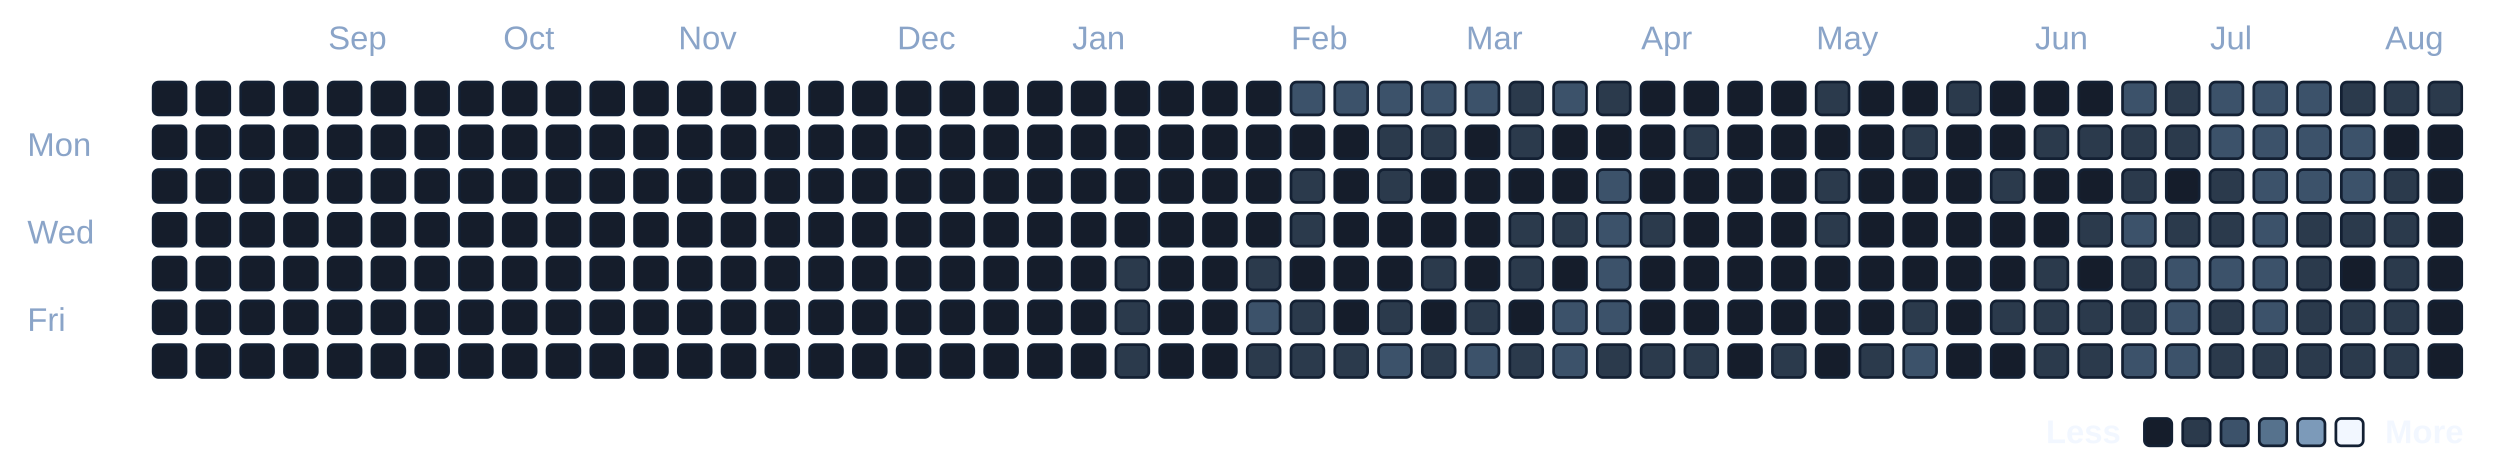
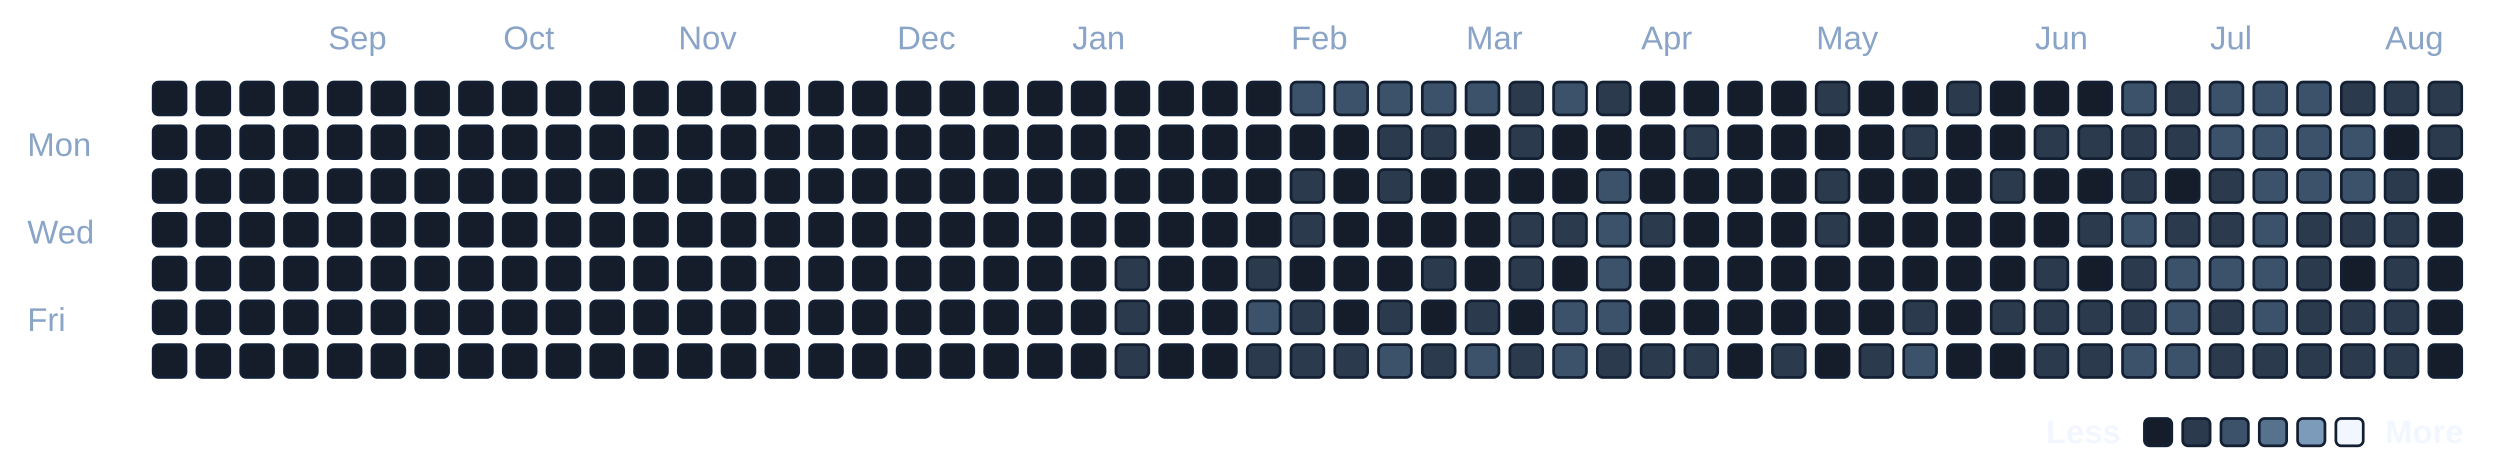
<svg xmlns="http://www.w3.org/2000/svg" baseProfile="tiny" height="174" version="1.2" width="914">
  <defs />
  <text fill="#8AA4C8" font-family="Segoe UI, Arial, sans-serif" font-size="12px" x="120" y="18">Sep</text>
  <text fill="#8AA4C8" font-family="Segoe UI, Arial, sans-serif" font-size="12px" x="184" y="18">Oct</text>
  <text fill="#8AA4C8" font-family="Segoe UI, Arial, sans-serif" font-size="12px" x="248" y="18">Nov</text>
  <text fill="#8AA4C8" font-family="Segoe UI, Arial, sans-serif" font-size="12px" x="328" y="18">Dec</text>
  <text fill="#8AA4C8" font-family="Segoe UI, Arial, sans-serif" font-size="12px" x="392" y="18">Jan</text>
  <text fill="#8AA4C8" font-family="Segoe UI, Arial, sans-serif" font-size="12px" x="472" y="18">Feb</text>
  <text fill="#8AA4C8" font-family="Segoe UI, Arial, sans-serif" font-size="12px" x="536" y="18">Mar</text>
  <text fill="#8AA4C8" font-family="Segoe UI, Arial, sans-serif" font-size="12px" x="600" y="18">Apr</text>
  <text fill="#8AA4C8" font-family="Segoe UI, Arial, sans-serif" font-size="12px" x="664" y="18">May</text>
  <text fill="#8AA4C8" font-family="Segoe UI, Arial, sans-serif" font-size="12px" x="744" y="18">Jun</text>
  <text fill="#8AA4C8" font-family="Segoe UI, Arial, sans-serif" font-size="12px" x="808" y="18">Jul</text>
  <text fill="#8AA4C8" font-family="Segoe UI, Arial, sans-serif" font-size="12px" x="872" y="18">Aug</text>
  <text fill="#8AA4C8" font-family="Segoe UI, Arial, sans-serif" font-size="12px" x="10" y="57">Mon</text>
  <text fill="#8AA4C8" font-family="Segoe UI, Arial, sans-serif" font-size="12px" x="10" y="89">Wed</text>
  <text fill="#8AA4C8" font-family="Segoe UI, Arial, sans-serif" font-size="12px" x="10" y="121">Fri</text>
  <rect fill="#151D2B" height="12" rx="2" ry="2" stroke="#132033" stroke-width="1" width="12" x="56" y="30" />
  <rect fill="#151D2B" height="12" rx="2" ry="2" stroke="#132033" stroke-width="1" width="12" x="56" y="46" />
  <rect fill="#151D2B" height="12" rx="2" ry="2" stroke="#132033" stroke-width="1" width="12" x="56" y="62" />
  <rect fill="#151D2B" height="12" rx="2" ry="2" stroke="#132033" stroke-width="1" width="12" x="56" y="78" />
  <rect fill="#151D2B" height="12" rx="2" ry="2" stroke="#132033" stroke-width="1" width="12" x="56" y="94" />
  <rect fill="#151D2B" height="12" rx="2" ry="2" stroke="#132033" stroke-width="1" width="12" x="56" y="110" />
  <rect fill="#151D2B" height="12" rx="2" ry="2" stroke="#132033" stroke-width="1" width="12" x="56" y="126" />
  <rect fill="#151D2B" height="12" rx="2" ry="2" stroke="#132033" stroke-width="1" width="12" x="72" y="30" />
  <rect fill="#151D2B" height="12" rx="2" ry="2" stroke="#132033" stroke-width="1" width="12" x="72" y="46" />
  <rect fill="#151D2B" height="12" rx="2" ry="2" stroke="#132033" stroke-width="1" width="12" x="72" y="62" />
  <rect fill="#151D2B" height="12" rx="2" ry="2" stroke="#132033" stroke-width="1" width="12" x="72" y="78" />
  <rect fill="#151D2B" height="12" rx="2" ry="2" stroke="#132033" stroke-width="1" width="12" x="72" y="94" />
  <rect fill="#151D2B" height="12" rx="2" ry="2" stroke="#132033" stroke-width="1" width="12" x="72" y="110" />
  <rect fill="#151D2B" height="12" rx="2" ry="2" stroke="#132033" stroke-width="1" width="12" x="72" y="126" />
  <rect fill="#151D2B" height="12" rx="2" ry="2" stroke="#132033" stroke-width="1" width="12" x="88" y="30" />
  <rect fill="#151D2B" height="12" rx="2" ry="2" stroke="#132033" stroke-width="1" width="12" x="88" y="46" />
  <rect fill="#151D2B" height="12" rx="2" ry="2" stroke="#132033" stroke-width="1" width="12" x="88" y="62" />
  <rect fill="#151D2B" height="12" rx="2" ry="2" stroke="#132033" stroke-width="1" width="12" x="88" y="78" />
  <rect fill="#151D2B" height="12" rx="2" ry="2" stroke="#132033" stroke-width="1" width="12" x="88" y="94" />
  <rect fill="#151D2B" height="12" rx="2" ry="2" stroke="#132033" stroke-width="1" width="12" x="88" y="110" />
  <rect fill="#151D2B" height="12" rx="2" ry="2" stroke="#132033" stroke-width="1" width="12" x="88" y="126" />
  <rect fill="#151D2B" height="12" rx="2" ry="2" stroke="#132033" stroke-width="1" width="12" x="104" y="30" />
  <rect fill="#151D2B" height="12" rx="2" ry="2" stroke="#132033" stroke-width="1" width="12" x="104" y="46" />
  <rect fill="#151D2B" height="12" rx="2" ry="2" stroke="#132033" stroke-width="1" width="12" x="104" y="62" />
  <rect fill="#151D2B" height="12" rx="2" ry="2" stroke="#132033" stroke-width="1" width="12" x="104" y="78" />
  <rect fill="#151D2B" height="12" rx="2" ry="2" stroke="#132033" stroke-width="1" width="12" x="104" y="94" />
  <rect fill="#151D2B" height="12" rx="2" ry="2" stroke="#132033" stroke-width="1" width="12" x="104" y="110" />
  <rect fill="#151D2B" height="12" rx="2" ry="2" stroke="#132033" stroke-width="1" width="12" x="104" y="126" />
  <rect fill="#151D2B" height="12" rx="2" ry="2" stroke="#132033" stroke-width="1" width="12" x="120" y="30" />
  <rect fill="#151D2B" height="12" rx="2" ry="2" stroke="#132033" stroke-width="1" width="12" x="120" y="46" />
  <rect fill="#151D2B" height="12" rx="2" ry="2" stroke="#132033" stroke-width="1" width="12" x="120" y="62" />
  <rect fill="#151D2B" height="12" rx="2" ry="2" stroke="#132033" stroke-width="1" width="12" x="120" y="78" />
  <rect fill="#151D2B" height="12" rx="2" ry="2" stroke="#132033" stroke-width="1" width="12" x="120" y="94" />
  <rect fill="#151D2B" height="12" rx="2" ry="2" stroke="#132033" stroke-width="1" width="12" x="120" y="110" />
  <rect fill="#151D2B" height="12" rx="2" ry="2" stroke="#132033" stroke-width="1" width="12" x="120" y="126" />
  <rect fill="#151D2B" height="12" rx="2" ry="2" stroke="#132033" stroke-width="1" width="12" x="136" y="30" />
  <rect fill="#151D2B" height="12" rx="2" ry="2" stroke="#132033" stroke-width="1" width="12" x="136" y="46" />
  <rect fill="#151D2B" height="12" rx="2" ry="2" stroke="#132033" stroke-width="1" width="12" x="136" y="62" />
  <rect fill="#151D2B" height="12" rx="2" ry="2" stroke="#132033" stroke-width="1" width="12" x="136" y="78" />
  <rect fill="#151D2B" height="12" rx="2" ry="2" stroke="#132033" stroke-width="1" width="12" x="136" y="94" />
  <rect fill="#151D2B" height="12" rx="2" ry="2" stroke="#132033" stroke-width="1" width="12" x="136" y="110" />
  <rect fill="#151D2B" height="12" rx="2" ry="2" stroke="#132033" stroke-width="1" width="12" x="136" y="126" />
  <rect fill="#151D2B" height="12" rx="2" ry="2" stroke="#132033" stroke-width="1" width="12" x="152" y="30" />
  <rect fill="#151D2B" height="12" rx="2" ry="2" stroke="#132033" stroke-width="1" width="12" x="152" y="46" />
  <rect fill="#151D2B" height="12" rx="2" ry="2" stroke="#132033" stroke-width="1" width="12" x="152" y="62" />
  <rect fill="#151D2B" height="12" rx="2" ry="2" stroke="#132033" stroke-width="1" width="12" x="152" y="78" />
  <rect fill="#151D2B" height="12" rx="2" ry="2" stroke="#132033" stroke-width="1" width="12" x="152" y="94" />
  <rect fill="#151D2B" height="12" rx="2" ry="2" stroke="#132033" stroke-width="1" width="12" x="152" y="110" />
  <rect fill="#151D2B" height="12" rx="2" ry="2" stroke="#132033" stroke-width="1" width="12" x="152" y="126" />
  <rect fill="#151D2B" height="12" rx="2" ry="2" stroke="#132033" stroke-width="1" width="12" x="168" y="30" />
  <rect fill="#151D2B" height="12" rx="2" ry="2" stroke="#132033" stroke-width="1" width="12" x="168" y="46" />
  <rect fill="#151D2B" height="12" rx="2" ry="2" stroke="#132033" stroke-width="1" width="12" x="168" y="62" />
  <rect fill="#151D2B" height="12" rx="2" ry="2" stroke="#132033" stroke-width="1" width="12" x="168" y="78" />
  <rect fill="#151D2B" height="12" rx="2" ry="2" stroke="#132033" stroke-width="1" width="12" x="168" y="94" />
  <rect fill="#151D2B" height="12" rx="2" ry="2" stroke="#132033" stroke-width="1" width="12" x="168" y="110" />
  <rect fill="#151D2B" height="12" rx="2" ry="2" stroke="#132033" stroke-width="1" width="12" x="168" y="126" />
  <rect fill="#151D2B" height="12" rx="2" ry="2" stroke="#132033" stroke-width="1" width="12" x="184" y="30" />
  <rect fill="#151D2B" height="12" rx="2" ry="2" stroke="#132033" stroke-width="1" width="12" x="184" y="46" />
  <rect fill="#151D2B" height="12" rx="2" ry="2" stroke="#132033" stroke-width="1" width="12" x="184" y="62" />
  <rect fill="#151D2B" height="12" rx="2" ry="2" stroke="#132033" stroke-width="1" width="12" x="184" y="78" />
  <rect fill="#151D2B" height="12" rx="2" ry="2" stroke="#132033" stroke-width="1" width="12" x="184" y="94" />
  <rect fill="#151D2B" height="12" rx="2" ry="2" stroke="#132033" stroke-width="1" width="12" x="184" y="110" />
  <rect fill="#151D2B" height="12" rx="2" ry="2" stroke="#132033" stroke-width="1" width="12" x="184" y="126" />
  <rect fill="#151D2B" height="12" rx="2" ry="2" stroke="#132033" stroke-width="1" width="12" x="200" y="30" />
  <rect fill="#151D2B" height="12" rx="2" ry="2" stroke="#132033" stroke-width="1" width="12" x="200" y="46" />
  <rect fill="#151D2B" height="12" rx="2" ry="2" stroke="#132033" stroke-width="1" width="12" x="200" y="62" />
  <rect fill="#151D2B" height="12" rx="2" ry="2" stroke="#132033" stroke-width="1" width="12" x="200" y="78" />
  <rect fill="#151D2B" height="12" rx="2" ry="2" stroke="#132033" stroke-width="1" width="12" x="200" y="94" />
  <rect fill="#151D2B" height="12" rx="2" ry="2" stroke="#132033" stroke-width="1" width="12" x="200" y="110" />
  <rect fill="#151D2B" height="12" rx="2" ry="2" stroke="#132033" stroke-width="1" width="12" x="200" y="126" />
  <rect fill="#151D2B" height="12" rx="2" ry="2" stroke="#132033" stroke-width="1" width="12" x="216" y="30" />
  <rect fill="#151D2B" height="12" rx="2" ry="2" stroke="#132033" stroke-width="1" width="12" x="216" y="46" />
  <rect fill="#151D2B" height="12" rx="2" ry="2" stroke="#132033" stroke-width="1" width="12" x="216" y="62" />
  <rect fill="#151D2B" height="12" rx="2" ry="2" stroke="#132033" stroke-width="1" width="12" x="216" y="78" />
  <rect fill="#151D2B" height="12" rx="2" ry="2" stroke="#132033" stroke-width="1" width="12" x="216" y="94" />
  <rect fill="#151D2B" height="12" rx="2" ry="2" stroke="#132033" stroke-width="1" width="12" x="216" y="110" />
  <rect fill="#151D2B" height="12" rx="2" ry="2" stroke="#132033" stroke-width="1" width="12" x="216" y="126" />
  <rect fill="#151D2B" height="12" rx="2" ry="2" stroke="#132033" stroke-width="1" width="12" x="232" y="30" />
  <rect fill="#151D2B" height="12" rx="2" ry="2" stroke="#132033" stroke-width="1" width="12" x="232" y="46" />
  <rect fill="#151D2B" height="12" rx="2" ry="2" stroke="#132033" stroke-width="1" width="12" x="232" y="62" />
  <rect fill="#151D2B" height="12" rx="2" ry="2" stroke="#132033" stroke-width="1" width="12" x="232" y="78" />
  <rect fill="#151D2B" height="12" rx="2" ry="2" stroke="#132033" stroke-width="1" width="12" x="232" y="94" />
  <rect fill="#151D2B" height="12" rx="2" ry="2" stroke="#132033" stroke-width="1" width="12" x="232" y="110" />
  <rect fill="#151D2B" height="12" rx="2" ry="2" stroke="#132033" stroke-width="1" width="12" x="232" y="126" />
  <rect fill="#151D2B" height="12" rx="2" ry="2" stroke="#132033" stroke-width="1" width="12" x="248" y="30" />
  <rect fill="#151D2B" height="12" rx="2" ry="2" stroke="#132033" stroke-width="1" width="12" x="248" y="46" />
  <rect fill="#151D2B" height="12" rx="2" ry="2" stroke="#132033" stroke-width="1" width="12" x="248" y="62" />
  <rect fill="#151D2B" height="12" rx="2" ry="2" stroke="#132033" stroke-width="1" width="12" x="248" y="78" />
  <rect fill="#151D2B" height="12" rx="2" ry="2" stroke="#132033" stroke-width="1" width="12" x="248" y="94" />
  <rect fill="#151D2B" height="12" rx="2" ry="2" stroke="#132033" stroke-width="1" width="12" x="248" y="110" />
  <rect fill="#151D2B" height="12" rx="2" ry="2" stroke="#132033" stroke-width="1" width="12" x="248" y="126" />
  <rect fill="#151D2B" height="12" rx="2" ry="2" stroke="#132033" stroke-width="1" width="12" x="264" y="30" />
  <rect fill="#151D2B" height="12" rx="2" ry="2" stroke="#132033" stroke-width="1" width="12" x="264" y="46" />
  <rect fill="#151D2B" height="12" rx="2" ry="2" stroke="#132033" stroke-width="1" width="12" x="264" y="62" />
  <rect fill="#151D2B" height="12" rx="2" ry="2" stroke="#132033" stroke-width="1" width="12" x="264" y="78" />
  <rect fill="#151D2B" height="12" rx="2" ry="2" stroke="#132033" stroke-width="1" width="12" x="264" y="94" />
  <rect fill="#151D2B" height="12" rx="2" ry="2" stroke="#132033" stroke-width="1" width="12" x="264" y="110" />
  <rect fill="#151D2B" height="12" rx="2" ry="2" stroke="#132033" stroke-width="1" width="12" x="264" y="126" />
  <rect fill="#151D2B" height="12" rx="2" ry="2" stroke="#132033" stroke-width="1" width="12" x="280" y="30" />
  <rect fill="#151D2B" height="12" rx="2" ry="2" stroke="#132033" stroke-width="1" width="12" x="280" y="46" />
  <rect fill="#151D2B" height="12" rx="2" ry="2" stroke="#132033" stroke-width="1" width="12" x="280" y="62" />
  <rect fill="#151D2B" height="12" rx="2" ry="2" stroke="#132033" stroke-width="1" width="12" x="280" y="78" />
  <rect fill="#151D2B" height="12" rx="2" ry="2" stroke="#132033" stroke-width="1" width="12" x="280" y="94" />
  <rect fill="#151D2B" height="12" rx="2" ry="2" stroke="#132033" stroke-width="1" width="12" x="280" y="110" />
  <rect fill="#151D2B" height="12" rx="2" ry="2" stroke="#132033" stroke-width="1" width="12" x="280" y="126" />
  <rect fill="#151D2B" height="12" rx="2" ry="2" stroke="#132033" stroke-width="1" width="12" x="296" y="30" />
  <rect fill="#151D2B" height="12" rx="2" ry="2" stroke="#132033" stroke-width="1" width="12" x="296" y="46" />
  <rect fill="#151D2B" height="12" rx="2" ry="2" stroke="#132033" stroke-width="1" width="12" x="296" y="62" />
  <rect fill="#151D2B" height="12" rx="2" ry="2" stroke="#132033" stroke-width="1" width="12" x="296" y="78" />
  <rect fill="#151D2B" height="12" rx="2" ry="2" stroke="#132033" stroke-width="1" width="12" x="296" y="94" />
  <rect fill="#151D2B" height="12" rx="2" ry="2" stroke="#132033" stroke-width="1" width="12" x="296" y="110" />
  <rect fill="#151D2B" height="12" rx="2" ry="2" stroke="#132033" stroke-width="1" width="12" x="296" y="126" />
  <rect fill="#151D2B" height="12" rx="2" ry="2" stroke="#132033" stroke-width="1" width="12" x="312" y="30" />
  <rect fill="#151D2B" height="12" rx="2" ry="2" stroke="#132033" stroke-width="1" width="12" x="312" y="46" />
  <rect fill="#151D2B" height="12" rx="2" ry="2" stroke="#132033" stroke-width="1" width="12" x="312" y="62" />
  <rect fill="#151D2B" height="12" rx="2" ry="2" stroke="#132033" stroke-width="1" width="12" x="312" y="78" />
  <rect fill="#151D2B" height="12" rx="2" ry="2" stroke="#132033" stroke-width="1" width="12" x="312" y="94" />
  <rect fill="#151D2B" height="12" rx="2" ry="2" stroke="#132033" stroke-width="1" width="12" x="312" y="110" />
  <rect fill="#151D2B" height="12" rx="2" ry="2" stroke="#132033" stroke-width="1" width="12" x="312" y="126" />
  <rect fill="#151D2B" height="12" rx="2" ry="2" stroke="#132033" stroke-width="1" width="12" x="328" y="30" />
  <rect fill="#151D2B" height="12" rx="2" ry="2" stroke="#132033" stroke-width="1" width="12" x="328" y="46" />
  <rect fill="#151D2B" height="12" rx="2" ry="2" stroke="#132033" stroke-width="1" width="12" x="328" y="62" />
  <rect fill="#151D2B" height="12" rx="2" ry="2" stroke="#132033" stroke-width="1" width="12" x="328" y="78" />
  <rect fill="#151D2B" height="12" rx="2" ry="2" stroke="#132033" stroke-width="1" width="12" x="328" y="94" />
  <rect fill="#151D2B" height="12" rx="2" ry="2" stroke="#132033" stroke-width="1" width="12" x="328" y="110" />
  <rect fill="#151D2B" height="12" rx="2" ry="2" stroke="#132033" stroke-width="1" width="12" x="328" y="126" />
  <rect fill="#151D2B" height="12" rx="2" ry="2" stroke="#132033" stroke-width="1" width="12" x="344" y="30" />
  <rect fill="#151D2B" height="12" rx="2" ry="2" stroke="#132033" stroke-width="1" width="12" x="344" y="46" />
  <rect fill="#151D2B" height="12" rx="2" ry="2" stroke="#132033" stroke-width="1" width="12" x="344" y="62" />
  <rect fill="#151D2B" height="12" rx="2" ry="2" stroke="#132033" stroke-width="1" width="12" x="344" y="78" />
  <rect fill="#151D2B" height="12" rx="2" ry="2" stroke="#132033" stroke-width="1" width="12" x="344" y="94" />
  <rect fill="#151D2B" height="12" rx="2" ry="2" stroke="#132033" stroke-width="1" width="12" x="344" y="110" />
  <rect fill="#151D2B" height="12" rx="2" ry="2" stroke="#132033" stroke-width="1" width="12" x="344" y="126" />
  <rect fill="#151D2B" height="12" rx="2" ry="2" stroke="#132033" stroke-width="1" width="12" x="360" y="30" />
  <rect fill="#151D2B" height="12" rx="2" ry="2" stroke="#132033" stroke-width="1" width="12" x="360" y="46" />
  <rect fill="#151D2B" height="12" rx="2" ry="2" stroke="#132033" stroke-width="1" width="12" x="360" y="62" />
  <rect fill="#151D2B" height="12" rx="2" ry="2" stroke="#132033" stroke-width="1" width="12" x="360" y="78" />
  <rect fill="#151D2B" height="12" rx="2" ry="2" stroke="#132033" stroke-width="1" width="12" x="360" y="94" />
  <rect fill="#151D2B" height="12" rx="2" ry="2" stroke="#132033" stroke-width="1" width="12" x="360" y="110" />
  <rect fill="#151D2B" height="12" rx="2" ry="2" stroke="#132033" stroke-width="1" width="12" x="360" y="126" />
  <rect fill="#151D2B" height="12" rx="2" ry="2" stroke="#132033" stroke-width="1" width="12" x="376" y="30" />
  <rect fill="#151D2B" height="12" rx="2" ry="2" stroke="#132033" stroke-width="1" width="12" x="376" y="46" />
  <rect fill="#151D2B" height="12" rx="2" ry="2" stroke="#132033" stroke-width="1" width="12" x="376" y="62" />
  <rect fill="#151D2B" height="12" rx="2" ry="2" stroke="#132033" stroke-width="1" width="12" x="376" y="78" />
  <rect fill="#151D2B" height="12" rx="2" ry="2" stroke="#132033" stroke-width="1" width="12" x="376" y="94" />
  <rect fill="#151D2B" height="12" rx="2" ry="2" stroke="#132033" stroke-width="1" width="12" x="376" y="110" />
  <rect fill="#151D2B" height="12" rx="2" ry="2" stroke="#132033" stroke-width="1" width="12" x="376" y="126" />
  <rect fill="#151D2B" height="12" rx="2" ry="2" stroke="#132033" stroke-width="1" width="12" x="392" y="30" />
  <rect fill="#151D2B" height="12" rx="2" ry="2" stroke="#132033" stroke-width="1" width="12" x="392" y="46" />
  <rect fill="#151D2B" height="12" rx="2" ry="2" stroke="#132033" stroke-width="1" width="12" x="392" y="62" />
  <rect fill="#151D2B" height="12" rx="2" ry="2" stroke="#132033" stroke-width="1" width="12" x="392" y="78" />
  <rect fill="#151D2B" height="12" rx="2" ry="2" stroke="#132033" stroke-width="1" width="12" x="392" y="94" />
  <rect fill="#151D2B" height="12" rx="2" ry="2" stroke="#132033" stroke-width="1" width="12" x="392" y="110" />
  <rect fill="#151D2B" height="12" rx="2" ry="2" stroke="#132033" stroke-width="1" width="12" x="392" y="126" />
  <rect fill="#151D2B" height="12" rx="2" ry="2" stroke="#132033" stroke-width="1" width="12" x="408" y="30" />
  <rect fill="#151D2B" height="12" rx="2" ry="2" stroke="#132033" stroke-width="1" width="12" x="408" y="46" />
  <rect fill="#151D2B" height="12" rx="2" ry="2" stroke="#132033" stroke-width="1" width="12" x="408" y="62" />
  <rect fill="#151D2B" height="12" rx="2" ry="2" stroke="#132033" stroke-width="1" width="12" x="408" y="78" />
  <rect fill="#2B3A4C" height="12" rx="2" ry="2" stroke="#132033" stroke-width="1" width="12" x="408" y="94" />
  <rect fill="#2B3A4C" height="12" rx="2" ry="2" stroke="#132033" stroke-width="1" width="12" x="408" y="110" />
  <rect fill="#2B3A4C" height="12" rx="2" ry="2" stroke="#132033" stroke-width="1" width="12" x="408" y="126" />
  <rect fill="#151D2B" height="12" rx="2" ry="2" stroke="#132033" stroke-width="1" width="12" x="424" y="30" />
  <rect fill="#151D2B" height="12" rx="2" ry="2" stroke="#132033" stroke-width="1" width="12" x="424" y="46" />
  <rect fill="#151D2B" height="12" rx="2" ry="2" stroke="#132033" stroke-width="1" width="12" x="424" y="62" />
  <rect fill="#151D2B" height="12" rx="2" ry="2" stroke="#132033" stroke-width="1" width="12" x="424" y="78" />
  <rect fill="#151D2B" height="12" rx="2" ry="2" stroke="#132033" stroke-width="1" width="12" x="424" y="94" />
  <rect fill="#151D2B" height="12" rx="2" ry="2" stroke="#132033" stroke-width="1" width="12" x="424" y="110" />
  <rect fill="#151D2B" height="12" rx="2" ry="2" stroke="#132033" stroke-width="1" width="12" x="424" y="126" />
  <rect fill="#151D2B" height="12" rx="2" ry="2" stroke="#132033" stroke-width="1" width="12" x="440" y="30" />
  <rect fill="#151D2B" height="12" rx="2" ry="2" stroke="#132033" stroke-width="1" width="12" x="440" y="46" />
  <rect fill="#151D2B" height="12" rx="2" ry="2" stroke="#132033" stroke-width="1" width="12" x="440" y="62" />
  <rect fill="#151D2B" height="12" rx="2" ry="2" stroke="#132033" stroke-width="1" width="12" x="440" y="78" />
  <rect fill="#151D2B" height="12" rx="2" ry="2" stroke="#132033" stroke-width="1" width="12" x="440" y="94" />
  <rect fill="#151D2B" height="12" rx="2" ry="2" stroke="#132033" stroke-width="1" width="12" x="440" y="110" />
  <rect fill="#151D2B" height="12" rx="2" ry="2" stroke="#132033" stroke-width="1" width="12" x="440" y="126" />
  <rect fill="#151D2B" height="12" rx="2" ry="2" stroke="#132033" stroke-width="1" width="12" x="456" y="30" />
  <rect fill="#151D2B" height="12" rx="2" ry="2" stroke="#132033" stroke-width="1" width="12" x="456" y="46" />
  <rect fill="#151D2B" height="12" rx="2" ry="2" stroke="#132033" stroke-width="1" width="12" x="456" y="62" />
  <rect fill="#151D2B" height="12" rx="2" ry="2" stroke="#132033" stroke-width="1" width="12" x="456" y="78" />
  <rect fill="#2B3A4C" height="12" rx="2" ry="2" stroke="#132033" stroke-width="1" width="12" x="456" y="94" />
  <rect fill="#3C526A" height="12" rx="2" ry="2" stroke="#132033" stroke-width="1" width="12" x="456" y="110" />
  <rect fill="#2B3A4C" height="12" rx="2" ry="2" stroke="#132033" stroke-width="1" width="12" x="456" y="126" />
  <rect fill="#3C526A" height="12" rx="2" ry="2" stroke="#132033" stroke-width="1" width="12" x="472" y="30" />
  <rect fill="#151D2B" height="12" rx="2" ry="2" stroke="#132033" stroke-width="1" width="12" x="472" y="46" />
  <rect fill="#2B3A4C" height="12" rx="2" ry="2" stroke="#132033" stroke-width="1" width="12" x="472" y="62" />
  <rect fill="#2B3A4C" height="12" rx="2" ry="2" stroke="#132033" stroke-width="1" width="12" x="472" y="78" />
  <rect fill="#151D2B" height="12" rx="2" ry="2" stroke="#132033" stroke-width="1" width="12" x="472" y="94" />
  <rect fill="#2B3A4C" height="12" rx="2" ry="2" stroke="#132033" stroke-width="1" width="12" x="472" y="110" />
  <rect fill="#2B3A4C" height="12" rx="2" ry="2" stroke="#132033" stroke-width="1" width="12" x="472" y="126" />
  <rect fill="#3C526A" height="12" rx="2" ry="2" stroke="#132033" stroke-width="1" width="12" x="488" y="30" />
  <rect fill="#151D2B" height="12" rx="2" ry="2" stroke="#132033" stroke-width="1" width="12" x="488" y="46" />
  <rect fill="#151D2B" height="12" rx="2" ry="2" stroke="#132033" stroke-width="1" width="12" x="488" y="62" />
  <rect fill="#151D2B" height="12" rx="2" ry="2" stroke="#132033" stroke-width="1" width="12" x="488" y="78" />
  <rect fill="#151D2B" height="12" rx="2" ry="2" stroke="#132033" stroke-width="1" width="12" x="488" y="94" />
  <rect fill="#151D2B" height="12" rx="2" ry="2" stroke="#132033" stroke-width="1" width="12" x="488" y="110" />
  <rect fill="#2B3A4C" height="12" rx="2" ry="2" stroke="#132033" stroke-width="1" width="12" x="488" y="126" />
  <rect fill="#3C526A" height="12" rx="2" ry="2" stroke="#132033" stroke-width="1" width="12" x="504" y="30" />
  <rect fill="#2B3A4C" height="12" rx="2" ry="2" stroke="#132033" stroke-width="1" width="12" x="504" y="46" />
  <rect fill="#2B3A4C" height="12" rx="2" ry="2" stroke="#132033" stroke-width="1" width="12" x="504" y="62" />
  <rect fill="#151D2B" height="12" rx="2" ry="2" stroke="#132033" stroke-width="1" width="12" x="504" y="78" />
  <rect fill="#151D2B" height="12" rx="2" ry="2" stroke="#132033" stroke-width="1" width="12" x="504" y="94" />
  <rect fill="#2B3A4C" height="12" rx="2" ry="2" stroke="#132033" stroke-width="1" width="12" x="504" y="110" />
  <rect fill="#3C526A" height="12" rx="2" ry="2" stroke="#132033" stroke-width="1" width="12" x="504" y="126" />
  <rect fill="#3C526A" height="12" rx="2" ry="2" stroke="#132033" stroke-width="1" width="12" x="520" y="30" />
  <rect fill="#2B3A4C" height="12" rx="2" ry="2" stroke="#132033" stroke-width="1" width="12" x="520" y="46" />
  <rect fill="#151D2B" height="12" rx="2" ry="2" stroke="#132033" stroke-width="1" width="12" x="520" y="62" />
  <rect fill="#151D2B" height="12" rx="2" ry="2" stroke="#132033" stroke-width="1" width="12" x="520" y="78" />
  <rect fill="#2B3A4C" height="12" rx="2" ry="2" stroke="#132033" stroke-width="1" width="12" x="520" y="94" />
  <rect fill="#151D2B" height="12" rx="2" ry="2" stroke="#132033" stroke-width="1" width="12" x="520" y="110" />
  <rect fill="#2B3A4C" height="12" rx="2" ry="2" stroke="#132033" stroke-width="1" width="12" x="520" y="126" />
  <rect fill="#3C526A" height="12" rx="2" ry="2" stroke="#132033" stroke-width="1" width="12" x="536" y="30" />
  <rect fill="#151D2B" height="12" rx="2" ry="2" stroke="#132033" stroke-width="1" width="12" x="536" y="46" />
  <rect fill="#151D2B" height="12" rx="2" ry="2" stroke="#132033" stroke-width="1" width="12" x="536" y="62" />
  <rect fill="#151D2B" height="12" rx="2" ry="2" stroke="#132033" stroke-width="1" width="12" x="536" y="78" />
  <rect fill="#151D2B" height="12" rx="2" ry="2" stroke="#132033" stroke-width="1" width="12" x="536" y="94" />
  <rect fill="#2B3A4C" height="12" rx="2" ry="2" stroke="#132033" stroke-width="1" width="12" x="536" y="110" />
  <rect fill="#3C526A" height="12" rx="2" ry="2" stroke="#132033" stroke-width="1" width="12" x="536" y="126" />
  <rect fill="#2B3A4C" height="12" rx="2" ry="2" stroke="#132033" stroke-width="1" width="12" x="552" y="30" />
  <rect fill="#2B3A4C" height="12" rx="2" ry="2" stroke="#132033" stroke-width="1" width="12" x="552" y="46" />
  <rect fill="#151D2B" height="12" rx="2" ry="2" stroke="#132033" stroke-width="1" width="12" x="552" y="62" />
  <rect fill="#2B3A4C" height="12" rx="2" ry="2" stroke="#132033" stroke-width="1" width="12" x="552" y="78" />
  <rect fill="#2B3A4C" height="12" rx="2" ry="2" stroke="#132033" stroke-width="1" width="12" x="552" y="94" />
  <rect fill="#151D2B" height="12" rx="2" ry="2" stroke="#132033" stroke-width="1" width="12" x="552" y="110" />
  <rect fill="#2B3A4C" height="12" rx="2" ry="2" stroke="#132033" stroke-width="1" width="12" x="552" y="126" />
  <rect fill="#3C526A" height="12" rx="2" ry="2" stroke="#132033" stroke-width="1" width="12" x="568" y="30" />
  <rect fill="#151D2B" height="12" rx="2" ry="2" stroke="#132033" stroke-width="1" width="12" x="568" y="46" />
  <rect fill="#151D2B" height="12" rx="2" ry="2" stroke="#132033" stroke-width="1" width="12" x="568" y="62" />
  <rect fill="#2B3A4C" height="12" rx="2" ry="2" stroke="#132033" stroke-width="1" width="12" x="568" y="78" />
  <rect fill="#151D2B" height="12" rx="2" ry="2" stroke="#132033" stroke-width="1" width="12" x="568" y="94" />
  <rect fill="#3C526A" height="12" rx="2" ry="2" stroke="#132033" stroke-width="1" width="12" x="568" y="110" />
  <rect fill="#3C526A" height="12" rx="2" ry="2" stroke="#132033" stroke-width="1" width="12" x="568" y="126" />
  <rect fill="#2B3A4C" height="12" rx="2" ry="2" stroke="#132033" stroke-width="1" width="12" x="584" y="30" />
  <rect fill="#151D2B" height="12" rx="2" ry="2" stroke="#132033" stroke-width="1" width="12" x="584" y="46" />
  <rect fill="#3C526A" height="12" rx="2" ry="2" stroke="#132033" stroke-width="1" width="12" x="584" y="62" />
  <rect fill="#3C526A" height="12" rx="2" ry="2" stroke="#132033" stroke-width="1" width="12" x="584" y="78" />
  <rect fill="#3C526A" height="12" rx="2" ry="2" stroke="#132033" stroke-width="1" width="12" x="584" y="94" />
  <rect fill="#3C526A" height="12" rx="2" ry="2" stroke="#132033" stroke-width="1" width="12" x="584" y="110" />
  <rect fill="#2B3A4C" height="12" rx="2" ry="2" stroke="#132033" stroke-width="1" width="12" x="584" y="126" />
  <rect fill="#151D2B" height="12" rx="2" ry="2" stroke="#132033" stroke-width="1" width="12" x="600" y="30" />
  <rect fill="#151D2B" height="12" rx="2" ry="2" stroke="#132033" stroke-width="1" width="12" x="600" y="46" />
  <rect fill="#151D2B" height="12" rx="2" ry="2" stroke="#132033" stroke-width="1" width="12" x="600" y="62" />
  <rect fill="#2B3A4C" height="12" rx="2" ry="2" stroke="#132033" stroke-width="1" width="12" x="600" y="78" />
  <rect fill="#151D2B" height="12" rx="2" ry="2" stroke="#132033" stroke-width="1" width="12" x="600" y="94" />
  <rect fill="#151D2B" height="12" rx="2" ry="2" stroke="#132033" stroke-width="1" width="12" x="600" y="110" />
  <rect fill="#2B3A4C" height="12" rx="2" ry="2" stroke="#132033" stroke-width="1" width="12" x="600" y="126" />
  <rect fill="#151D2B" height="12" rx="2" ry="2" stroke="#132033" stroke-width="1" width="12" x="616" y="30" />
  <rect fill="#2B3A4C" height="12" rx="2" ry="2" stroke="#132033" stroke-width="1" width="12" x="616" y="46" />
  <rect fill="#151D2B" height="12" rx="2" ry="2" stroke="#132033" stroke-width="1" width="12" x="616" y="62" />
  <rect fill="#151D2B" height="12" rx="2" ry="2" stroke="#132033" stroke-width="1" width="12" x="616" y="78" />
  <rect fill="#151D2B" height="12" rx="2" ry="2" stroke="#132033" stroke-width="1" width="12" x="616" y="94" />
  <rect fill="#151D2B" height="12" rx="2" ry="2" stroke="#132033" stroke-width="1" width="12" x="616" y="110" />
  <rect fill="#2B3A4C" height="12" rx="2" ry="2" stroke="#132033" stroke-width="1" width="12" x="616" y="126" />
  <rect fill="#151D2B" height="12" rx="2" ry="2" stroke="#132033" stroke-width="1" width="12" x="632" y="30" />
  <rect fill="#151D2B" height="12" rx="2" ry="2" stroke="#132033" stroke-width="1" width="12" x="632" y="46" />
  <rect fill="#151D2B" height="12" rx="2" ry="2" stroke="#132033" stroke-width="1" width="12" x="632" y="62" />
  <rect fill="#151D2B" height="12" rx="2" ry="2" stroke="#132033" stroke-width="1" width="12" x="632" y="78" />
  <rect fill="#151D2B" height="12" rx="2" ry="2" stroke="#132033" stroke-width="1" width="12" x="632" y="94" />
  <rect fill="#151D2B" height="12" rx="2" ry="2" stroke="#132033" stroke-width="1" width="12" x="632" y="110" />
  <rect fill="#151D2B" height="12" rx="2" ry="2" stroke="#132033" stroke-width="1" width="12" x="632" y="126" />
  <rect fill="#151D2B" height="12" rx="2" ry="2" stroke="#132033" stroke-width="1" width="12" x="648" y="30" />
  <rect fill="#151D2B" height="12" rx="2" ry="2" stroke="#132033" stroke-width="1" width="12" x="648" y="46" />
  <rect fill="#151D2B" height="12" rx="2" ry="2" stroke="#132033" stroke-width="1" width="12" x="648" y="62" />
  <rect fill="#151D2B" height="12" rx="2" ry="2" stroke="#132033" stroke-width="1" width="12" x="648" y="78" />
  <rect fill="#151D2B" height="12" rx="2" ry="2" stroke="#132033" stroke-width="1" width="12" x="648" y="94" />
  <rect fill="#151D2B" height="12" rx="2" ry="2" stroke="#132033" stroke-width="1" width="12" x="648" y="110" />
  <rect fill="#2B3A4C" height="12" rx="2" ry="2" stroke="#132033" stroke-width="1" width="12" x="648" y="126" />
  <rect fill="#2B3A4C" height="12" rx="2" ry="2" stroke="#132033" stroke-width="1" width="12" x="664" y="30" />
  <rect fill="#151D2B" height="12" rx="2" ry="2" stroke="#132033" stroke-width="1" width="12" x="664" y="46" />
  <rect fill="#2B3A4C" height="12" rx="2" ry="2" stroke="#132033" stroke-width="1" width="12" x="664" y="62" />
  <rect fill="#2B3A4C" height="12" rx="2" ry="2" stroke="#132033" stroke-width="1" width="12" x="664" y="78" />
  <rect fill="#151D2B" height="12" rx="2" ry="2" stroke="#132033" stroke-width="1" width="12" x="664" y="94" />
  <rect fill="#151D2B" height="12" rx="2" ry="2" stroke="#132033" stroke-width="1" width="12" x="664" y="110" />
  <rect fill="#151D2B" height="12" rx="2" ry="2" stroke="#132033" stroke-width="1" width="12" x="664" y="126" />
  <rect fill="#151D2B" height="12" rx="2" ry="2" stroke="#132033" stroke-width="1" width="12" x="680" y="30" />
  <rect fill="#151D2B" height="12" rx="2" ry="2" stroke="#132033" stroke-width="1" width="12" x="680" y="46" />
  <rect fill="#151D2B" height="12" rx="2" ry="2" stroke="#132033" stroke-width="1" width="12" x="680" y="62" />
  <rect fill="#151D2B" height="12" rx="2" ry="2" stroke="#132033" stroke-width="1" width="12" x="680" y="78" />
  <rect fill="#151D2B" height="12" rx="2" ry="2" stroke="#132033" stroke-width="1" width="12" x="680" y="94" />
  <rect fill="#151D2B" height="12" rx="2" ry="2" stroke="#132033" stroke-width="1" width="12" x="680" y="110" />
  <rect fill="#2B3A4C" height="12" rx="2" ry="2" stroke="#132033" stroke-width="1" width="12" x="680" y="126" />
  <rect fill="#151D2B" height="12" rx="2" ry="2" stroke="#132033" stroke-width="1" width="12" x="696" y="30" />
  <rect fill="#2B3A4C" height="12" rx="2" ry="2" stroke="#132033" stroke-width="1" width="12" x="696" y="46" />
  <rect fill="#151D2B" height="12" rx="2" ry="2" stroke="#132033" stroke-width="1" width="12" x="696" y="62" />
  <rect fill="#151D2B" height="12" rx="2" ry="2" stroke="#132033" stroke-width="1" width="12" x="696" y="78" />
  <rect fill="#151D2B" height="12" rx="2" ry="2" stroke="#132033" stroke-width="1" width="12" x="696" y="94" />
  <rect fill="#2B3A4C" height="12" rx="2" ry="2" stroke="#132033" stroke-width="1" width="12" x="696" y="110" />
  <rect fill="#3C526A" height="12" rx="2" ry="2" stroke="#132033" stroke-width="1" width="12" x="696" y="126" />
  <rect fill="#2B3A4C" height="12" rx="2" ry="2" stroke="#132033" stroke-width="1" width="12" x="712" y="30" />
  <rect fill="#151D2B" height="12" rx="2" ry="2" stroke="#132033" stroke-width="1" width="12" x="712" y="46" />
  <rect fill="#151D2B" height="12" rx="2" ry="2" stroke="#132033" stroke-width="1" width="12" x="712" y="62" />
  <rect fill="#151D2B" height="12" rx="2" ry="2" stroke="#132033" stroke-width="1" width="12" x="712" y="78" />
  <rect fill="#151D2B" height="12" rx="2" ry="2" stroke="#132033" stroke-width="1" width="12" x="712" y="94" />
  <rect fill="#151D2B" height="12" rx="2" ry="2" stroke="#132033" stroke-width="1" width="12" x="712" y="110" />
  <rect fill="#151D2B" height="12" rx="2" ry="2" stroke="#132033" stroke-width="1" width="12" x="712" y="126" />
  <rect fill="#151D2B" height="12" rx="2" ry="2" stroke="#132033" stroke-width="1" width="12" x="728" y="30" />
  <rect fill="#151D2B" height="12" rx="2" ry="2" stroke="#132033" stroke-width="1" width="12" x="728" y="46" />
  <rect fill="#2B3A4C" height="12" rx="2" ry="2" stroke="#132033" stroke-width="1" width="12" x="728" y="62" />
  <rect fill="#151D2B" height="12" rx="2" ry="2" stroke="#132033" stroke-width="1" width="12" x="728" y="78" />
  <rect fill="#151D2B" height="12" rx="2" ry="2" stroke="#132033" stroke-width="1" width="12" x="728" y="94" />
  <rect fill="#2B3A4C" height="12" rx="2" ry="2" stroke="#132033" stroke-width="1" width="12" x="728" y="110" />
  <rect fill="#151D2B" height="12" rx="2" ry="2" stroke="#132033" stroke-width="1" width="12" x="728" y="126" />
  <rect fill="#151D2B" height="12" rx="2" ry="2" stroke="#132033" stroke-width="1" width="12" x="744" y="30" />
  <rect fill="#2B3A4C" height="12" rx="2" ry="2" stroke="#132033" stroke-width="1" width="12" x="744" y="46" />
  <rect fill="#151D2B" height="12" rx="2" ry="2" stroke="#132033" stroke-width="1" width="12" x="744" y="62" />
  <rect fill="#151D2B" height="12" rx="2" ry="2" stroke="#132033" stroke-width="1" width="12" x="744" y="78" />
  <rect fill="#2B3A4C" height="12" rx="2" ry="2" stroke="#132033" stroke-width="1" width="12" x="744" y="94" />
  <rect fill="#2B3A4C" height="12" rx="2" ry="2" stroke="#132033" stroke-width="1" width="12" x="744" y="110" />
  <rect fill="#2B3A4C" height="12" rx="2" ry="2" stroke="#132033" stroke-width="1" width="12" x="744" y="126" />
  <rect fill="#151D2B" height="12" rx="2" ry="2" stroke="#132033" stroke-width="1" width="12" x="760" y="30" />
  <rect fill="#2B3A4C" height="12" rx="2" ry="2" stroke="#132033" stroke-width="1" width="12" x="760" y="46" />
  <rect fill="#151D2B" height="12" rx="2" ry="2" stroke="#132033" stroke-width="1" width="12" x="760" y="62" />
  <rect fill="#2B3A4C" height="12" rx="2" ry="2" stroke="#132033" stroke-width="1" width="12" x="760" y="78" />
  <rect fill="#151D2B" height="12" rx="2" ry="2" stroke="#132033" stroke-width="1" width="12" x="760" y="94" />
  <rect fill="#2B3A4C" height="12" rx="2" ry="2" stroke="#132033" stroke-width="1" width="12" x="760" y="110" />
  <rect fill="#2B3A4C" height="12" rx="2" ry="2" stroke="#132033" stroke-width="1" width="12" x="760" y="126" />
  <rect fill="#3C526A" height="12" rx="2" ry="2" stroke="#132033" stroke-width="1" width="12" x="776" y="30" />
  <rect fill="#2B3A4C" height="12" rx="2" ry="2" stroke="#132033" stroke-width="1" width="12" x="776" y="46" />
  <rect fill="#2B3A4C" height="12" rx="2" ry="2" stroke="#132033" stroke-width="1" width="12" x="776" y="62" />
  <rect fill="#3C526A" height="12" rx="2" ry="2" stroke="#132033" stroke-width="1" width="12" x="776" y="78" />
  <rect fill="#2B3A4C" height="12" rx="2" ry="2" stroke="#132033" stroke-width="1" width="12" x="776" y="94" />
  <rect fill="#2B3A4C" height="12" rx="2" ry="2" stroke="#132033" stroke-width="1" width="12" x="776" y="110" />
  <rect fill="#3C526A" height="12" rx="2" ry="2" stroke="#132033" stroke-width="1" width="12" x="776" y="126" />
  <rect fill="#2B3A4C" height="12" rx="2" ry="2" stroke="#132033" stroke-width="1" width="12" x="792" y="30" />
  <rect fill="#2B3A4C" height="12" rx="2" ry="2" stroke="#132033" stroke-width="1" width="12" x="792" y="46" />
  <rect fill="#151D2B" height="12" rx="2" ry="2" stroke="#132033" stroke-width="1" width="12" x="792" y="62" />
  <rect fill="#2B3A4C" height="12" rx="2" ry="2" stroke="#132033" stroke-width="1" width="12" x="792" y="78" />
  <rect fill="#3C526A" height="12" rx="2" ry="2" stroke="#132033" stroke-width="1" width="12" x="792" y="94" />
  <rect fill="#3C526A" height="12" rx="2" ry="2" stroke="#132033" stroke-width="1" width="12" x="792" y="110" />
  <rect fill="#3C526A" height="12" rx="2" ry="2" stroke="#132033" stroke-width="1" width="12" x="792" y="126" />
  <rect fill="#3C526A" height="12" rx="2" ry="2" stroke="#132033" stroke-width="1" width="12" x="808" y="30" />
  <rect fill="#3C526A" height="12" rx="2" ry="2" stroke="#132033" stroke-width="1" width="12" x="808" y="46" />
  <rect fill="#2B3A4C" height="12" rx="2" ry="2" stroke="#132033" stroke-width="1" width="12" x="808" y="62" />
  <rect fill="#2B3A4C" height="12" rx="2" ry="2" stroke="#132033" stroke-width="1" width="12" x="808" y="78" />
  <rect fill="#3C526A" height="12" rx="2" ry="2" stroke="#132033" stroke-width="1" width="12" x="808" y="94" />
  <rect fill="#2B3A4C" height="12" rx="2" ry="2" stroke="#132033" stroke-width="1" width="12" x="808" y="110" />
  <rect fill="#2B3A4C" height="12" rx="2" ry="2" stroke="#132033" stroke-width="1" width="12" x="808" y="126" />
  <rect fill="#3C526A" height="12" rx="2" ry="2" stroke="#132033" stroke-width="1" width="12" x="824" y="30" />
  <rect fill="#3C526A" height="12" rx="2" ry="2" stroke="#132033" stroke-width="1" width="12" x="824" y="46" />
  <rect fill="#3C526A" height="12" rx="2" ry="2" stroke="#132033" stroke-width="1" width="12" x="824" y="62" />
  <rect fill="#3C526A" height="12" rx="2" ry="2" stroke="#132033" stroke-width="1" width="12" x="824" y="78" />
  <rect fill="#3C526A" height="12" rx="2" ry="2" stroke="#132033" stroke-width="1" width="12" x="824" y="94" />
  <rect fill="#3C526A" height="12" rx="2" ry="2" stroke="#132033" stroke-width="1" width="12" x="824" y="110" />
  <rect fill="#2B3A4C" height="12" rx="2" ry="2" stroke="#132033" stroke-width="1" width="12" x="824" y="126" />
  <rect fill="#3C526A" height="12" rx="2" ry="2" stroke="#132033" stroke-width="1" width="12" x="840" y="30" />
  <rect fill="#3C526A" height="12" rx="2" ry="2" stroke="#132033" stroke-width="1" width="12" x="840" y="46" />
  <rect fill="#3C526A" height="12" rx="2" ry="2" stroke="#132033" stroke-width="1" width="12" x="840" y="62" />
  <rect fill="#2B3A4C" height="12" rx="2" ry="2" stroke="#132033" stroke-width="1" width="12" x="840" y="78" />
  <rect fill="#2B3A4C" height="12" rx="2" ry="2" stroke="#132033" stroke-width="1" width="12" x="840" y="94" />
  <rect fill="#2B3A4C" height="12" rx="2" ry="2" stroke="#132033" stroke-width="1" width="12" x="840" y="110" />
  <rect fill="#2B3A4C" height="12" rx="2" ry="2" stroke="#132033" stroke-width="1" width="12" x="840" y="126" />
  <rect fill="#2B3A4C" height="12" rx="2" ry="2" stroke="#132033" stroke-width="1" width="12" x="856" y="30" />
  <rect fill="#3C526A" height="12" rx="2" ry="2" stroke="#132033" stroke-width="1" width="12" x="856" y="46" />
  <rect fill="#3C526A" height="12" rx="2" ry="2" stroke="#132033" stroke-width="1" width="12" x="856" y="62" />
  <rect fill="#2B3A4C" height="12" rx="2" ry="2" stroke="#132033" stroke-width="1" width="12" x="856" y="78" />
  <rect fill="#151D2B" height="12" rx="2" ry="2" stroke="#132033" stroke-width="1" width="12" x="856" y="94" />
  <rect fill="#2B3A4C" height="12" rx="2" ry="2" stroke="#132033" stroke-width="1" width="12" x="856" y="110" />
  <rect fill="#2B3A4C" height="12" rx="2" ry="2" stroke="#132033" stroke-width="1" width="12" x="856" y="126" />
  <rect fill="#2B3A4C" height="12" rx="2" ry="2" stroke="#132033" stroke-width="1" width="12" x="872" y="30" />
  <rect fill="#151D2B" height="12" rx="2" ry="2" stroke="#132033" stroke-width="1" width="12" x="872" y="46" />
  <rect fill="#2B3A4C" height="12" rx="2" ry="2" stroke="#132033" stroke-width="1" width="12" x="872" y="62" />
  <rect fill="#2B3A4C" height="12" rx="2" ry="2" stroke="#132033" stroke-width="1" width="12" x="872" y="78" />
  <rect fill="#2B3A4C" height="12" rx="2" ry="2" stroke="#132033" stroke-width="1" width="12" x="872" y="94" />
  <rect fill="#2B3A4C" height="12" rx="2" ry="2" stroke="#132033" stroke-width="1" width="12" x="872" y="110" />
  <rect fill="#2B3A4C" height="12" rx="2" ry="2" stroke="#132033" stroke-width="1" width="12" x="872" y="126" />
  <rect fill="#2B3A4C" height="12" rx="2" ry="2" stroke="#132033" stroke-width="1" width="12" x="888" y="30" />
-   <rect fill="#151D2B" height="12" rx="2" ry="2" stroke="#132033" stroke-width="1" width="12" x="888" y="46" />
+   <rect fill="#2B3A4C" height="12" rx="2" ry="2" stroke="#132033" stroke-width="1" width="12" x="888" y="46" />
  <rect fill="#151D2B" height="12" rx="2" ry="2" stroke="#132033" stroke-width="1" width="12" x="888" y="62" />
  <rect fill="#151D2B" height="12" rx="2" ry="2" stroke="#132033" stroke-width="1" width="12" x="888" y="78" />
  <rect fill="#151D2B" height="12" rx="2" ry="2" stroke="#132033" stroke-width="1" width="12" x="888" y="94" />
  <rect fill="#151D2B" height="12" rx="2" ry="2" stroke="#132033" stroke-width="1" width="12" x="888" y="110" />
  <rect fill="#151D2B" height="12" rx="2" ry="2" stroke="#132033" stroke-width="1" width="12" x="888" y="126" />
  <text fill="#F2F7FF" font-family="Segoe UI, Arial, sans-serif" font-size="12px" font-weight="600" x="748" y="162">Less</text>
  <rect fill="#151D2B" height="10" rx="2" ry="2" stroke="#132033" stroke-width="1" width="10" x="784" y="153" />
  <rect fill="#2B3A4C" height="10" rx="2" ry="2" stroke="#132033" stroke-width="1" width="10" x="798" y="153" />
  <rect fill="#3C526A" height="10" rx="2" ry="2" stroke="#132033" stroke-width="1" width="10" x="812" y="153" />
  <rect fill="#56728D" height="10" rx="2" ry="2" stroke="#132033" stroke-width="1" width="10" x="826" y="153" />
  <rect fill="#7C9AB9" height="10" rx="2" ry="2" stroke="#132033" stroke-width="1" width="10" x="840" y="153" />
  <rect fill="#F2F7FF" height="10" rx="2" ry="2" stroke="#132033" stroke-width="1" width="10" x="854" y="153" />
  <text fill="#F2F7FF" font-family="Segoe UI, Arial, sans-serif" font-size="12px" font-weight="600" x="872" y="162">More</text>
</svg>
